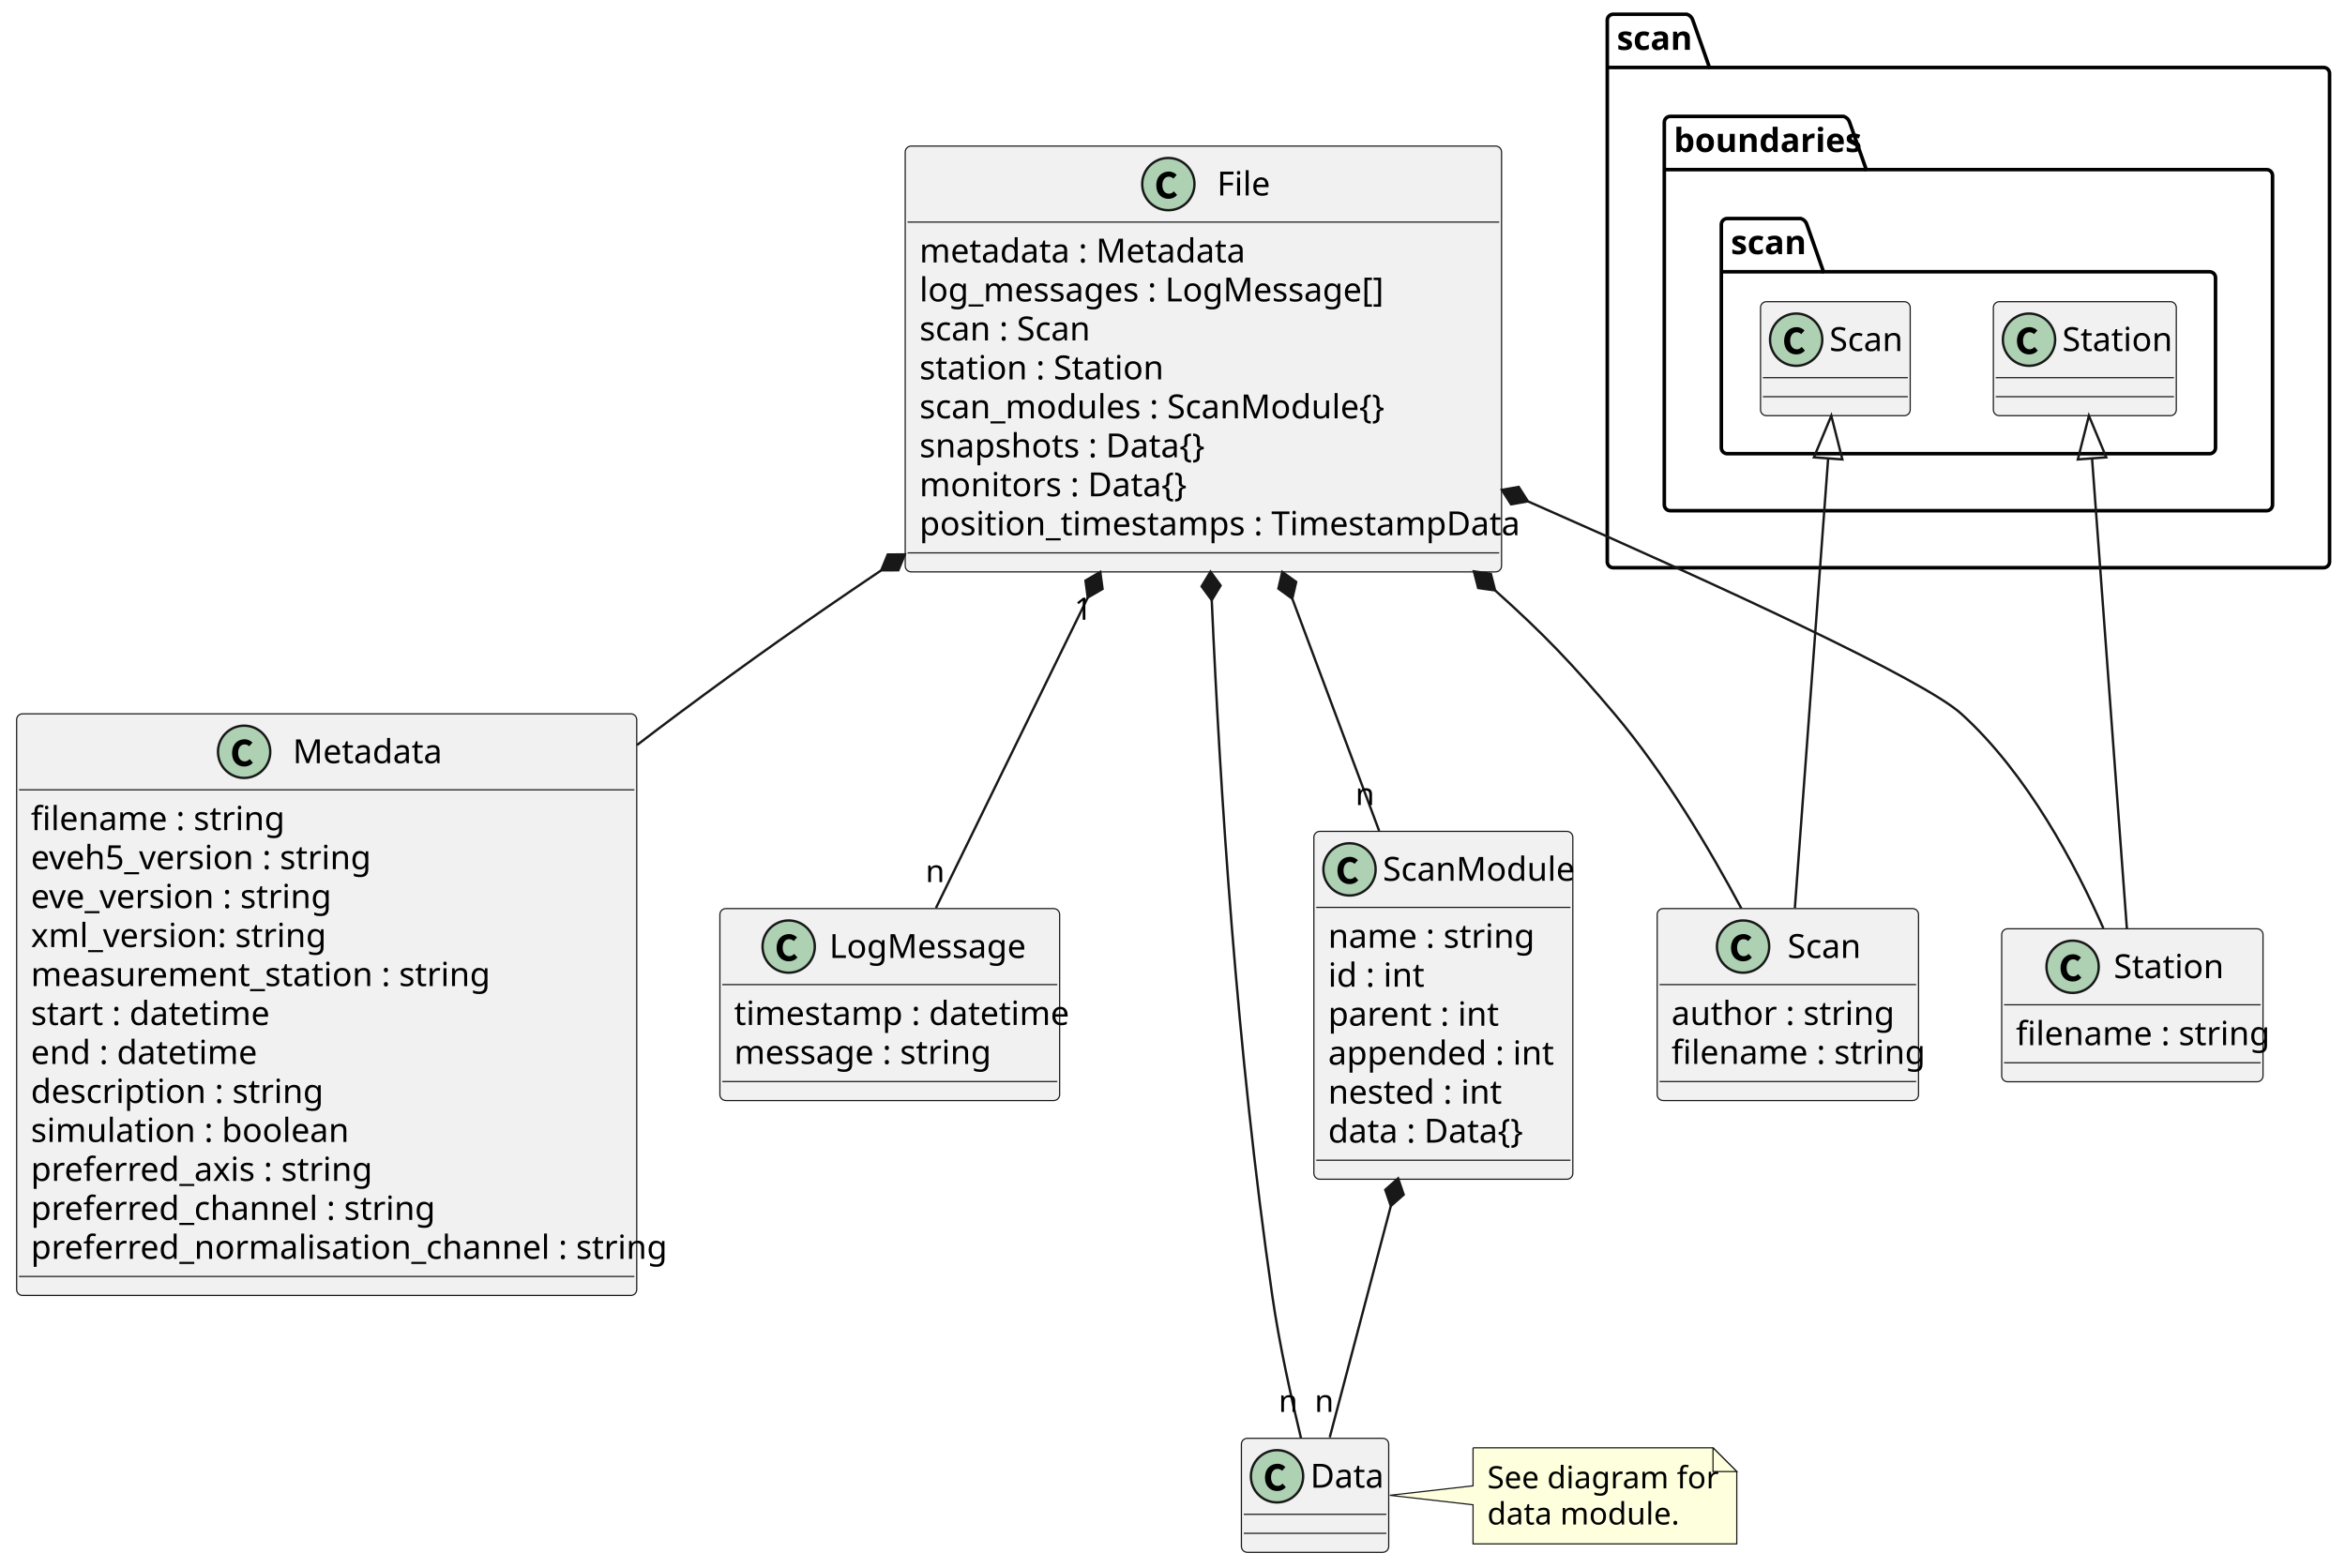
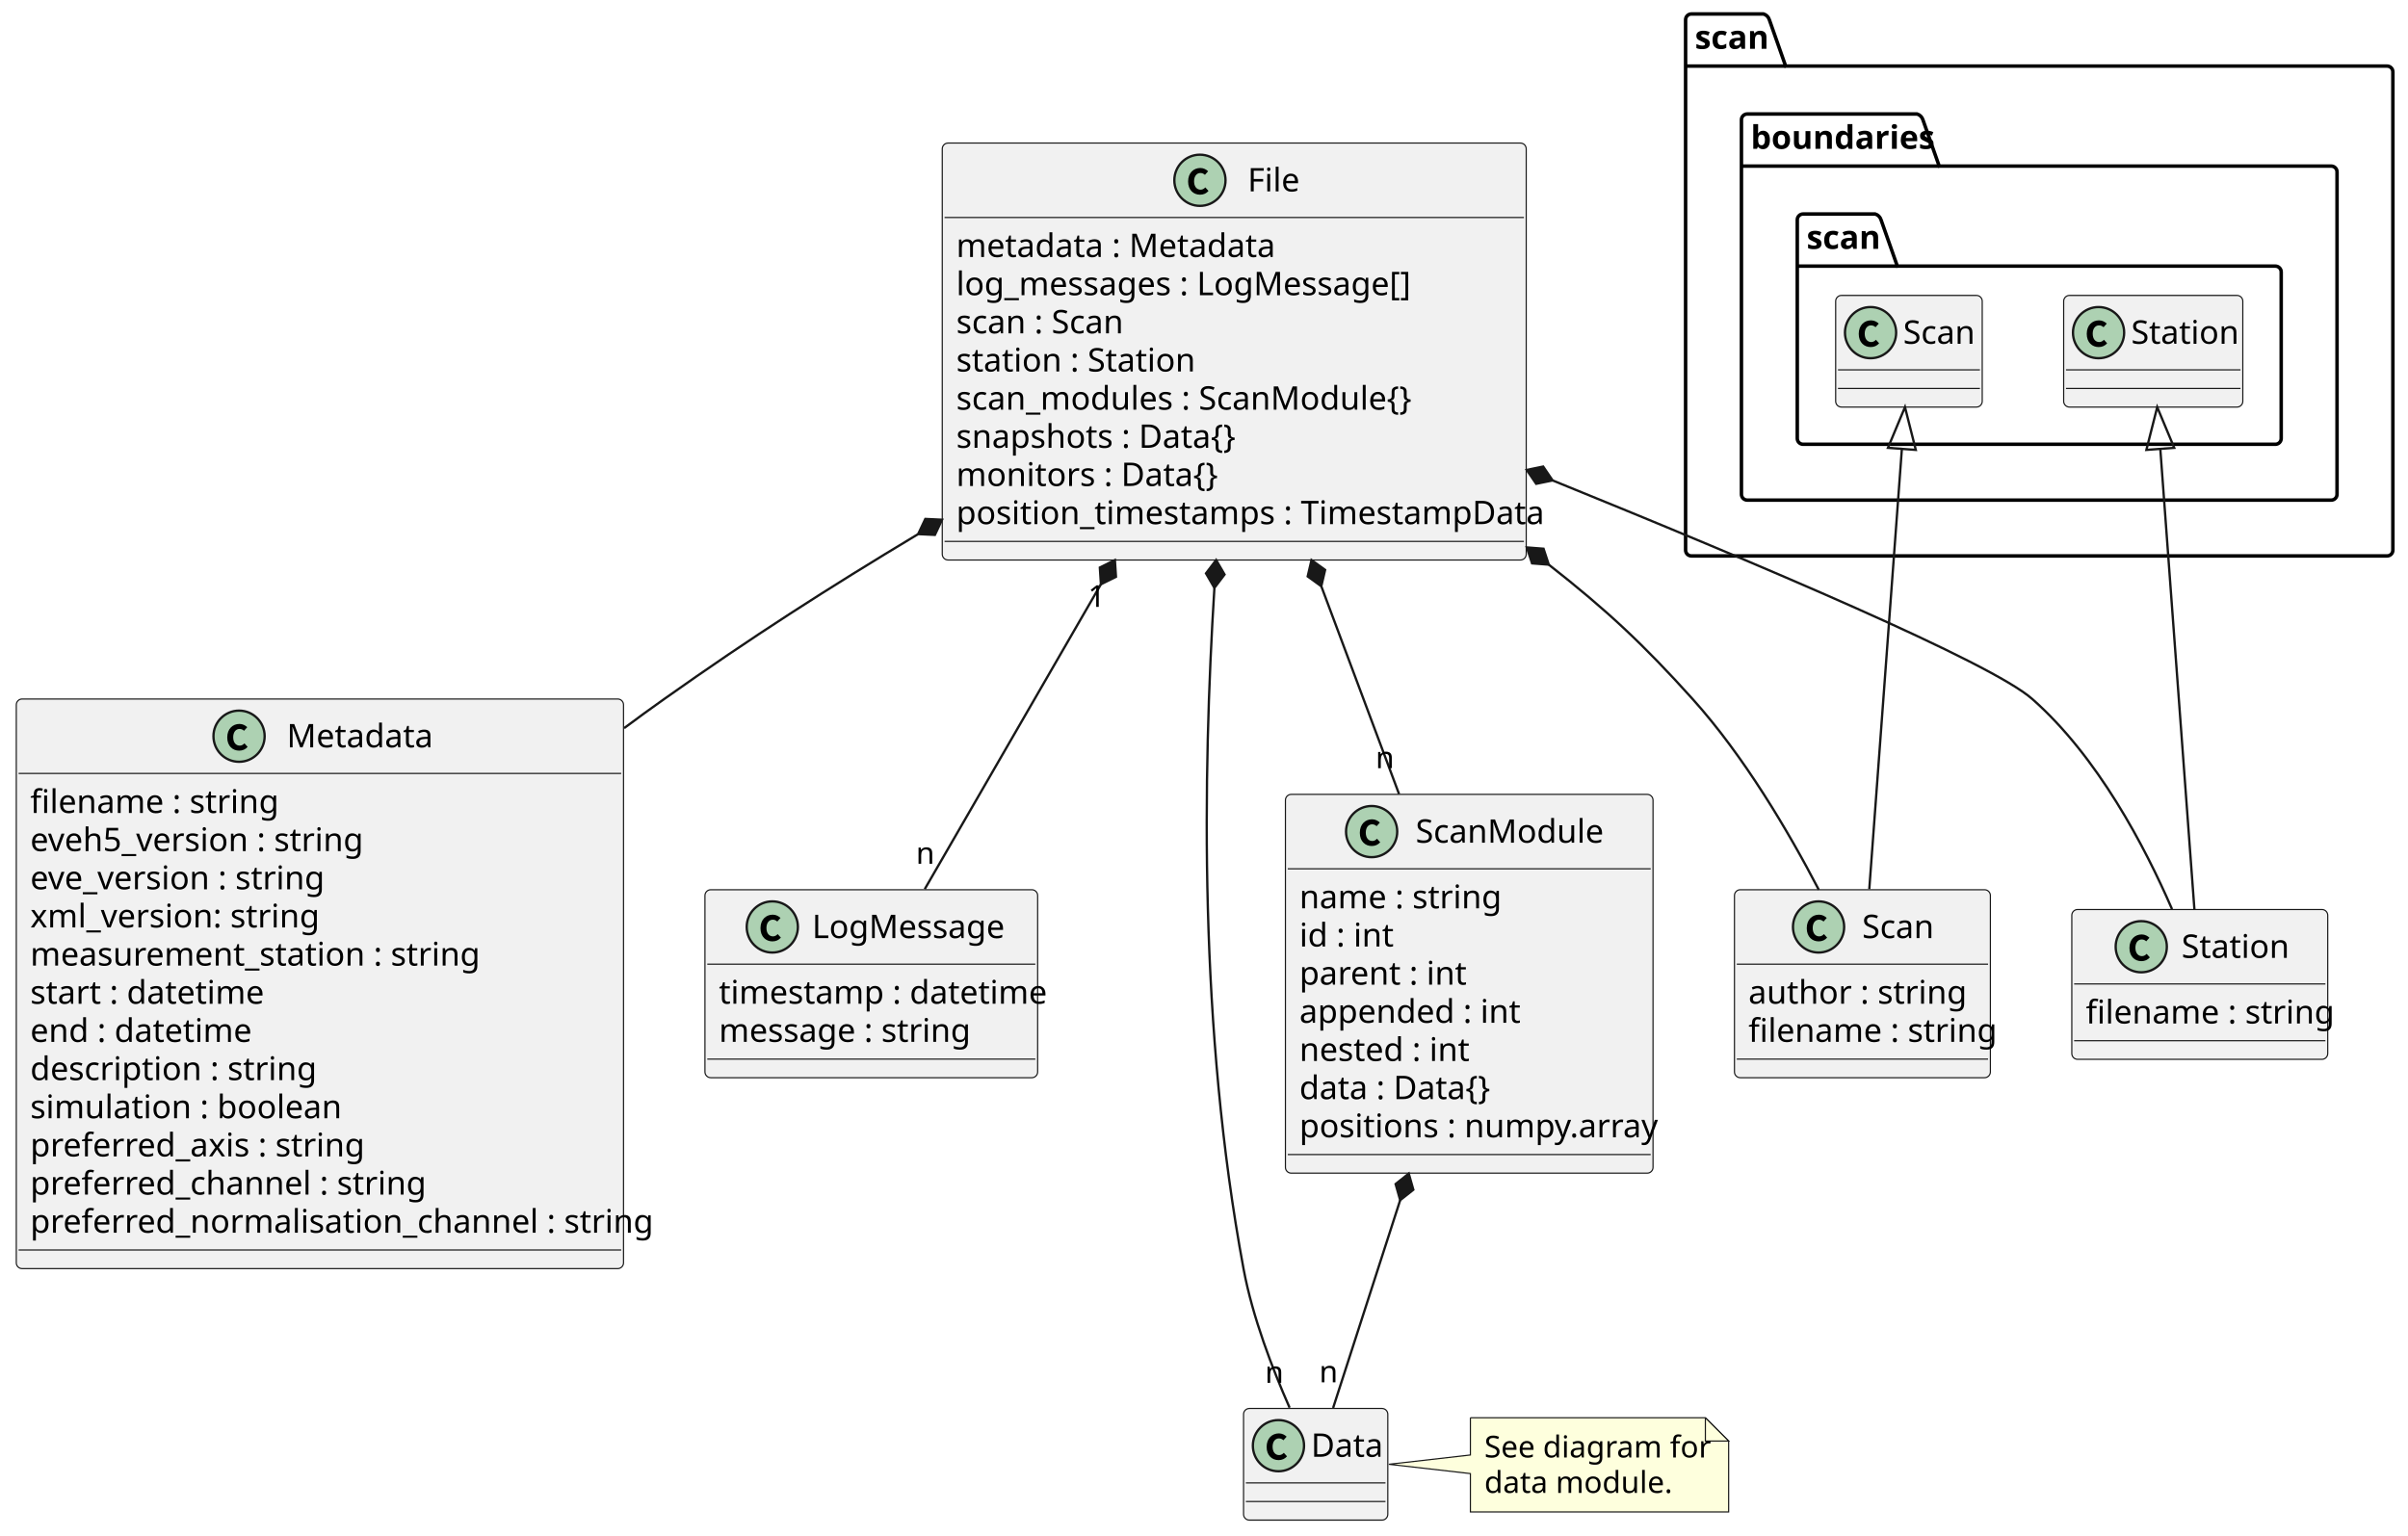
- <svg xmlns="http://www.w3.org/2000/svg" contentStyleType="text/css" height="660px" preserveAspectRatio="none" style="width:987px;height:660px;background:#FFFFFF;" version="1.1" viewBox="0 0 987 660" width="987px" zoomAndPan="magnify">
+ <svg xmlns="http://www.w3.org/2000/svg" contentStyleType="text/css" height="660px" preserveAspectRatio="none" style="width:1035px;height:660px;background:#FFFFFF;" version="1.1" viewBox="0 0 1035 660" width="1035px" zoomAndPan="magnify">
  <defs />
  <g>
    <g id="cluster_scan">
-       <path d="M679,6 L710,6 A3.75,3.75 0 0 1 712.5,8.5 L719.5,28.406 L978,28.406 A2.5,2.5 0 0 1 980.5,30.906 L980.5,236.5 A2.5,2.5 0 0 1 978,239 L679,239 A2.5,2.5 0 0 1 676.5,236.5 L676.5,8.5 A2.5,2.5 0 0 1 679,6 " fill="none" style="stroke:#000000;stroke-width:1.5;" />
-       <line style="stroke:#000000;stroke-width:1.5;" x1="676.5" x2="719.5" y1="28.406" y2="28.406" />
-       <text fill="#000000" font-family="sans-serif" font-size="14" font-weight="bold" lengthAdjust="spacing" textLength="30" x="680.5" y="20.988">scan</text>
+       <path d="M727,6 L758,6 A3.75,3.75 0 0 1 760.5,8.5 L767.5,28.406 L1026,28.406 A2.5,2.5 0 0 1 1028.5,30.906 L1028.5,236.5 A2.5,2.5 0 0 1 1026,239 L727,239 A2.5,2.5 0 0 1 724.5,236.5 L724.5,8.5 A2.5,2.5 0 0 1 727,6 " fill="none" style="stroke:#000000;stroke-width:1.5;" />
+       <line style="stroke:#000000;stroke-width:1.5;" x1="724.5" x2="767.5" y1="28.406" y2="28.406" />
+       <text fill="#000000" font-family="sans-serif" font-size="14" font-weight="bold" lengthAdjust="spacing" textLength="30" x="728.5" y="20.988">scan</text>
    </g>
    <g id="cluster_boundaries">
-       <path d="M703,49 L776,49 A3.75,3.75 0 0 1 778.5,51.5 L785.5,71.406 L954,71.406 A2.5,2.5 0 0 1 956.5,73.906 L956.5,212.5 A2.5,2.5 0 0 1 954,215 L703,215 A2.5,2.5 0 0 1 700.5,212.5 L700.5,51.5 A2.5,2.5 0 0 1 703,49 " fill="none" style="stroke:#000000;stroke-width:1.5;" />
-       <line style="stroke:#000000;stroke-width:1.5;" x1="700.5" x2="785.5" y1="71.406" y2="71.406" />
-       <text fill="#000000" font-family="sans-serif" font-size="14" font-weight="bold" lengthAdjust="spacing" textLength="72" x="704.5" y="63.988">boundaries</text>
+       <path d="M751,49 L824,49 A3.75,3.75 0 0 1 826.5,51.5 L833.5,71.406 L1002,71.406 A2.5,2.5 0 0 1 1004.5,73.906 L1004.5,212.5 A2.5,2.5 0 0 1 1002,215 L751,215 A2.5,2.5 0 0 1 748.5,212.5 L748.5,51.5 A2.5,2.5 0 0 1 751,49 " fill="none" style="stroke:#000000;stroke-width:1.5;" />
+       <line style="stroke:#000000;stroke-width:1.5;" x1="748.5" x2="833.5" y1="71.406" y2="71.406" />
+       <text fill="#000000" font-family="sans-serif" font-size="14" font-weight="bold" lengthAdjust="spacing" textLength="72" x="752.5" y="63.988">boundaries</text>
    </g>
    <g id="cluster_scan">
-       <path d="M727,92 L758,92 A3.75,3.75 0 0 1 760.5,94.5 L767.5,114.406 L930,114.406 A2.5,2.5 0 0 1 932.5,116.906 L932.5,188.5 A2.5,2.5 0 0 1 930,191 L727,191 A2.5,2.5 0 0 1 724.5,188.5 L724.5,94.5 A2.5,2.5 0 0 1 727,92 " fill="none" style="stroke:#000000;stroke-width:1.5;" />
-       <line style="stroke:#000000;stroke-width:1.5;" x1="724.5" x2="767.5" y1="114.406" y2="114.406" />
-       <text fill="#000000" font-family="sans-serif" font-size="14" font-weight="bold" lengthAdjust="spacing" textLength="30" x="728.5" y="106.988">scan</text>
+       <path d="M775,92 L806,92 A3.75,3.75 0 0 1 808.5,94.5 L815.5,114.406 L978,114.406 A2.5,2.5 0 0 1 980.5,116.906 L980.5,188.5 A2.5,2.5 0 0 1 978,191 L775,191 A2.5,2.5 0 0 1 772.5,188.5 L772.5,94.5 A2.5,2.5 0 0 1 775,92 " fill="none" style="stroke:#000000;stroke-width:1.5;" />
+       <line style="stroke:#000000;stroke-width:1.5;" x1="772.5" x2="815.5" y1="114.406" y2="114.406" />
+       <text fill="#000000" font-family="sans-serif" font-size="14" font-weight="bold" lengthAdjust="spacing" textLength="30" x="776.5" y="106.988">scan</text>
    </g>
    <g id="elem_Scan">
-       <rect fill="#F1F1F1" height="48" id="Scan" rx="2.5" ry="2.5" style="stroke:#181818;stroke-width:0.5;" width="63" x="741" y="127" />
-       <ellipse cx="756" cy="143" fill="#ADD1B2" rx="11" ry="11" style="stroke:#181818;stroke-width:1.0;" />
-       <path d="M756.047,149.203 C757.547,149.203 758.781,148.641 759.688,147.578 L758.312,146.062 C757.766,146.656 757.109,147.047 756.312,147.047 C754.641,147.047 753.484,145.719 753.484,143.438 C753.484,141.219 754.641,139.875 756.203,139.875 C757.016,139.875 757.609,140.188 758.141,140.672 L759.516,139.125 C758.766,138.391 757.609,137.719 756.203,137.719 C753.25,137.719 750.922,139.859 750.922,143.531 C750.922,147.25 753.297,149.203 756.047,149.203 Z " fill="#000000" />
-       <text fill="#000000" font-family="sans-serif" font-size="14" lengthAdjust="spacing" textLength="31" x="770" y="147.785">Scan</text>
-       <line style="stroke:#181818;stroke-width:0.5;" x1="742" x2="803" y1="159" y2="159" />
-       <line style="stroke:#181818;stroke-width:0.5;" x1="742" x2="803" y1="167" y2="167" />
+       <rect fill="#F1F1F1" height="48" id="Scan" rx="2.5" ry="2.5" style="stroke:#181818;stroke-width:0.5;" width="63" x="789" y="127" />
+       <ellipse cx="804" cy="143" fill="#ADD1B2" rx="11" ry="11" style="stroke:#181818;stroke-width:1.0;" />
+       <path d="M804.047,149.203 C805.547,149.203 806.781,148.641 807.688,147.578 L806.312,146.062 C805.766,146.656 805.109,147.047 804.312,147.047 C802.641,147.047 801.484,145.719 801.484,143.438 C801.484,141.219 802.641,139.875 804.203,139.875 C805.016,139.875 805.609,140.188 806.141,140.672 L807.516,139.125 C806.766,138.391 805.609,137.719 804.203,137.719 C801.25,137.719 798.922,139.859 798.922,143.531 C798.922,147.25 801.297,149.203 804.047,149.203 Z " fill="#000000" />
+       <text fill="#000000" font-family="sans-serif" font-size="14" lengthAdjust="spacing" textLength="31" x="818" y="147.785">Scan</text>
+       <line style="stroke:#181818;stroke-width:0.5;" x1="790" x2="851" y1="159" y2="159" />
+       <line style="stroke:#181818;stroke-width:0.5;" x1="790" x2="851" y1="167" y2="167" />
    </g>
    <g id="elem_Station">
-       <rect fill="#F1F1F1" height="48" id="Station" rx="2.5" ry="2.5" style="stroke:#181818;stroke-width:0.5;" width="77" x="839" y="127" />
-       <ellipse cx="854" cy="143" fill="#ADD1B2" rx="11" ry="11" style="stroke:#181818;stroke-width:1.0;" />
-       <path d="M854.047,149.203 C855.547,149.203 856.781,148.641 857.688,147.578 L856.312,146.062 C855.766,146.656 855.109,147.047 854.312,147.047 C852.641,147.047 851.484,145.719 851.484,143.438 C851.484,141.219 852.641,139.875 854.203,139.875 C855.016,139.875 855.609,140.188 856.141,140.672 L857.516,139.125 C856.766,138.391 855.609,137.719 854.203,137.719 C851.25,137.719 848.922,139.859 848.922,143.531 C848.922,147.25 851.297,149.203 854.047,149.203 Z " fill="#000000" />
-       <text fill="#000000" font-family="sans-serif" font-size="14" lengthAdjust="spacing" textLength="45" x="868" y="147.785">Station</text>
-       <line style="stroke:#181818;stroke-width:0.5;" x1="840" x2="915" y1="159" y2="159" />
-       <line style="stroke:#181818;stroke-width:0.5;" x1="840" x2="915" y1="167" y2="167" />
+       <rect fill="#F1F1F1" height="48" id="Station" rx="2.5" ry="2.5" style="stroke:#181818;stroke-width:0.5;" width="77" x="887" y="127" />
+       <ellipse cx="902" cy="143" fill="#ADD1B2" rx="11" ry="11" style="stroke:#181818;stroke-width:1.0;" />
+       <path d="M902.047,149.203 C903.547,149.203 904.781,148.641 905.688,147.578 L904.312,146.062 C903.766,146.656 903.109,147.047 902.312,147.047 C900.641,147.047 899.484,145.719 899.484,143.438 C899.484,141.219 900.641,139.875 902.203,139.875 C903.016,139.875 903.609,140.188 904.141,140.672 L905.516,139.125 C904.766,138.391 903.609,137.719 902.203,137.719 C899.25,137.719 896.922,139.859 896.922,143.531 C896.922,147.25 899.297,149.203 902.047,149.203 Z " fill="#000000" />
+       <text fill="#000000" font-family="sans-serif" font-size="14" lengthAdjust="spacing" textLength="45" x="916" y="147.785">Station</text>
+       <line style="stroke:#181818;stroke-width:0.5;" x1="888" x2="963" y1="159" y2="159" />
+       <line style="stroke:#181818;stroke-width:0.5;" x1="888" x2="963" y1="167" y2="167" />
    </g>
    <g id="elem_File">
-       <rect codeLine="2" fill="#F1F1F1" height="179.25" id="File" rx="2.5" ry="2.5" style="stroke:#181818;stroke-width:0.5;" width="251" x="381" y="61.5" />
-       <ellipse cx="491.75" cy="77.5" fill="#ADD1B2" rx="11" ry="11" style="stroke:#181818;stroke-width:1.0;" />
-       <path d="M491.797,83.703 C493.297,83.703 494.531,83.141 495.438,82.078 L494.062,80.562 C493.516,81.156 492.859,81.547 492.062,81.547 C490.391,81.547 489.234,80.219 489.234,77.938 C489.234,75.719 490.391,74.375 491.953,74.375 C492.766,74.375 493.359,74.688 493.891,75.172 L495.266,73.625 C494.516,72.891 493.359,72.219 491.953,72.219 C489,72.219 486.672,74.359 486.672,78.031 C486.672,81.75 489.047,83.703 491.797,83.703 Z " fill="#000000" />
-       <text fill="#000000" font-family="sans-serif" font-size="14" lengthAdjust="spacing" textLength="21" x="512.25" y="82.285">File</text>
-       <line style="stroke:#181818;stroke-width:0.5;" x1="382" x2="631" y1="93.5" y2="93.5" />
-       <text fill="#000000" font-family="sans-serif" font-size="14" lengthAdjust="spacing" textLength="131" x="387" y="110.488">metadata : Metadata</text>
-       <text fill="#000000" font-family="sans-serif" font-size="14" lengthAdjust="spacing" textLength="185" x="387" y="126.894">log_messages : LogMessage[]</text>
-       <text fill="#000000" font-family="sans-serif" font-size="14" lengthAdjust="spacing" textLength="70" x="387" y="143.301">scan : Scan</text>
-       <text fill="#000000" font-family="sans-serif" font-size="14" lengthAdjust="spacing" textLength="98" x="387" y="159.707">station : Station</text>
-       <text fill="#000000" font-family="sans-serif" font-size="14" lengthAdjust="spacing" textLength="185" x="387" y="176.113">scan_modules : ScanModule{}</text>
-       <text fill="#000000" font-family="sans-serif" font-size="14" lengthAdjust="spacing" textLength="115" x="387" y="192.519">snapshots : Data{}</text>
-       <text fill="#000000" font-family="sans-serif" font-size="14" lengthAdjust="spacing" textLength="105" x="387" y="208.926">monitors : Data{}</text>
-       <text fill="#000000" font-family="sans-serif" font-size="14" lengthAdjust="spacing" textLength="239" x="387" y="225.332">position_timestamps : TimestampData</text>
-       <line style="stroke:#181818;stroke-width:0.5;" x1="382" x2="631" y1="232.75" y2="232.75" />
+       <rect codeLine="2" fill="#F1F1F1" height="179.25" id="File" rx="2.5" ry="2.5" style="stroke:#181818;stroke-width:0.5;" width="251" x="405" y="61.5" />
+       <ellipse cx="515.75" cy="77.5" fill="#ADD1B2" rx="11" ry="11" style="stroke:#181818;stroke-width:1.0;" />
+       <path d="M515.797,83.703 C517.297,83.703 518.531,83.141 519.438,82.078 L518.062,80.562 C517.516,81.156 516.859,81.547 516.062,81.547 C514.391,81.547 513.234,80.219 513.234,77.938 C513.234,75.719 514.391,74.375 515.953,74.375 C516.766,74.375 517.359,74.688 517.891,75.172 L519.266,73.625 C518.516,72.891 517.359,72.219 515.953,72.219 C513,72.219 510.672,74.359 510.672,78.031 C510.672,81.75 513.047,83.703 515.797,83.703 Z " fill="#000000" />
+       <text fill="#000000" font-family="sans-serif" font-size="14" lengthAdjust="spacing" textLength="21" x="536.25" y="82.285">File</text>
+       <line style="stroke:#181818;stroke-width:0.5;" x1="406" x2="655" y1="93.5" y2="93.5" />
+       <text fill="#000000" font-family="sans-serif" font-size="14" lengthAdjust="spacing" textLength="131" x="411" y="110.488">metadata : Metadata</text>
+       <text fill="#000000" font-family="sans-serif" font-size="14" lengthAdjust="spacing" textLength="185" x="411" y="126.894">log_messages : LogMessage[]</text>
+       <text fill="#000000" font-family="sans-serif" font-size="14" lengthAdjust="spacing" textLength="70" x="411" y="143.301">scan : Scan</text>
+       <text fill="#000000" font-family="sans-serif" font-size="14" lengthAdjust="spacing" textLength="98" x="411" y="159.707">station : Station</text>
+       <text fill="#000000" font-family="sans-serif" font-size="14" lengthAdjust="spacing" textLength="185" x="411" y="176.113">scan_modules : ScanModule{}</text>
+       <text fill="#000000" font-family="sans-serif" font-size="14" lengthAdjust="spacing" textLength="115" x="411" y="192.519">snapshots : Data{}</text>
+       <text fill="#000000" font-family="sans-serif" font-size="14" lengthAdjust="spacing" textLength="105" x="411" y="208.926">monitors : Data{}</text>
+       <text fill="#000000" font-family="sans-serif" font-size="14" lengthAdjust="spacing" textLength="239" x="411" y="225.332">position_timestamps : TimestampData</text>
+       <line style="stroke:#181818;stroke-width:0.5;" x1="406" x2="655" y1="232.75" y2="232.75" />
    </g>
    <g id="elem_ScanModule">
-       <rect codeLine="37" fill="#F1F1F1" height="146.438" id="ScanModule" rx="2.5" ry="2.5" style="stroke:#181818;stroke-width:0.5;" width="109" x="553" y="350" />
-       <ellipse cx="568" cy="366" fill="#ADD1B2" rx="11" ry="11" style="stroke:#181818;stroke-width:1.0;" />
-       <path d="M568.047,372.203 C569.547,372.203 570.781,371.641 571.688,370.578 L570.312,369.062 C569.766,369.656 569.109,370.047 568.312,370.047 C566.641,370.047 565.484,368.719 565.484,366.438 C565.484,364.219 566.641,362.875 568.203,362.875 C569.016,362.875 569.609,363.188 570.141,363.672 L571.516,362.125 C570.766,361.391 569.609,360.719 568.203,360.719 C565.25,360.719 562.922,362.859 562.922,366.531 C562.922,370.25 565.297,372.203 568.047,372.203 Z " fill="#000000" />
-       <text fill="#000000" font-family="sans-serif" font-size="14" lengthAdjust="spacing" textLength="77" x="582" y="370.785">ScanModule</text>
-       <line style="stroke:#181818;stroke-width:0.5;" x1="554" x2="661" y1="382" y2="382" />
-       <text fill="#000000" font-family="sans-serif" font-size="14" lengthAdjust="spacing" textLength="80" x="559" y="398.988">name : string</text>
-       <text fill="#000000" font-family="sans-serif" font-size="14" lengthAdjust="spacing" textLength="36" x="559" y="415.394">id : int</text>
-       <text fill="#000000" font-family="sans-serif" font-size="14" lengthAdjust="spacing" textLength="66" x="559" y="431.801">parent : int</text>
-       <text fill="#000000" font-family="sans-serif" font-size="14" lengthAdjust="spacing" textLength="87" x="559" y="448.207">appended : int</text>
-       <text fill="#000000" font-family="sans-serif" font-size="14" lengthAdjust="spacing" textLength="67" x="559" y="464.613">nested : int</text>
-       <text fill="#000000" font-family="sans-serif" font-size="14" lengthAdjust="spacing" textLength="78" x="559" y="481.019">data : Data{}</text>
-       <line style="stroke:#181818;stroke-width:0.5;" x1="554" x2="661" y1="488.438" y2="488.438" />
+       <rect codeLine="37" fill="#F1F1F1" height="162.844" id="ScanModule" rx="2.5" ry="2.5" style="stroke:#181818;stroke-width:0.5;" width="158" x="552.5" y="341.5" />
+       <ellipse cx="589.55" cy="357.5" fill="#ADD1B2" rx="11" ry="11" style="stroke:#181818;stroke-width:1.0;" />
+       <path d="M589.597,363.703 C591.097,363.703 592.331,363.141 593.237,362.078 L591.862,360.562 C591.316,361.156 590.659,361.547 589.862,361.547 C588.191,361.547 587.034,360.219 587.034,357.938 C587.034,355.719 588.191,354.375 589.753,354.375 C590.566,354.375 591.159,354.688 591.691,355.172 L593.066,353.625 C592.316,352.891 591.159,352.219 589.753,352.219 C586.8,352.219 584.472,354.359 584.472,358.031 C584.472,361.75 586.847,363.703 589.597,363.703 Z " fill="#000000" />
+       <text fill="#000000" font-family="sans-serif" font-size="14" lengthAdjust="spacing" textLength="77" x="608.45" y="362.285">ScanModule</text>
+       <line style="stroke:#181818;stroke-width:0.5;" x1="553.5" x2="709.5" y1="373.5" y2="373.5" />
+       <text fill="#000000" font-family="sans-serif" font-size="14" lengthAdjust="spacing" textLength="80" x="558.5" y="390.488">name : string</text>
+       <text fill="#000000" font-family="sans-serif" font-size="14" lengthAdjust="spacing" textLength="36" x="558.5" y="406.894">id : int</text>
+       <text fill="#000000" font-family="sans-serif" font-size="14" lengthAdjust="spacing" textLength="66" x="558.5" y="423.301">parent : int</text>
+       <text fill="#000000" font-family="sans-serif" font-size="14" lengthAdjust="spacing" textLength="87" x="558.5" y="439.707">appended : int</text>
+       <text fill="#000000" font-family="sans-serif" font-size="14" lengthAdjust="spacing" textLength="67" x="558.5" y="456.113">nested : int</text>
+       <text fill="#000000" font-family="sans-serif" font-size="14" lengthAdjust="spacing" textLength="78" x="558.5" y="472.519">data : Data{}</text>
+       <text fill="#000000" font-family="sans-serif" font-size="14" lengthAdjust="spacing" textLength="146" x="558.5" y="488.926">positions : numpy.array</text>
+       <line style="stroke:#181818;stroke-width:0.5;" x1="553.5" x2="709.5" y1="496.344" y2="496.344" />
    </g>
    <g id="elem_Data">
-       <rect fill="#F1F1F1" height="48" id="Data" rx="2.5" ry="2.5" style="stroke:#181818;stroke-width:0.5;" width="62" x="522.5" y="605.5" />
-       <ellipse cx="537.5" cy="621.5" fill="#ADD1B2" rx="11" ry="11" style="stroke:#181818;stroke-width:1.0;" />
-       <path d="M537.547,627.703 C539.047,627.703 540.281,627.141 541.188,626.078 L539.812,624.562 C539.266,625.156 538.609,625.547 537.812,625.547 C536.141,625.547 534.984,624.219 534.984,621.938 C534.984,619.719 536.141,618.375 537.703,618.375 C538.516,618.375 539.109,618.688 539.641,619.172 L541.016,617.625 C540.266,616.891 539.109,616.219 537.703,616.219 C534.75,616.219 532.422,618.359 532.422,622.031 C532.422,625.75 534.797,627.703 537.547,627.703 Z " fill="#000000" />
-       <text fill="#000000" font-family="sans-serif" font-size="14" lengthAdjust="spacing" textLength="30" x="551.5" y="626.285">Data</text>
-       <line style="stroke:#181818;stroke-width:0.5;" x1="523.5" x2="583.5" y1="637.5" y2="637.5" />
-       <line style="stroke:#181818;stroke-width:0.5;" x1="523.5" x2="583.5" y1="645.5" y2="645.5" />
+       <rect fill="#F1F1F1" height="48" id="Data" rx="2.5" ry="2.5" style="stroke:#181818;stroke-width:0.5;" width="62" x="534.5" y="605.5" />
+       <ellipse cx="549.5" cy="621.5" fill="#ADD1B2" rx="11" ry="11" style="stroke:#181818;stroke-width:1.0;" />
+       <path d="M549.547,627.703 C551.047,627.703 552.281,627.141 553.188,626.078 L551.812,624.562 C551.266,625.156 550.609,625.547 549.812,625.547 C548.141,625.547 546.984,624.219 546.984,621.938 C546.984,619.719 548.141,618.375 549.703,618.375 C550.516,618.375 551.109,618.688 551.641,619.172 L553.016,617.625 C552.266,616.891 551.109,616.219 549.703,616.219 C546.75,616.219 544.422,618.359 544.422,622.031 C544.422,625.75 546.797,627.703 549.547,627.703 Z " fill="#000000" />
+       <text fill="#000000" font-family="sans-serif" font-size="14" lengthAdjust="spacing" textLength="30" x="563.5" y="626.285">Data</text>
+       <line style="stroke:#181818;stroke-width:0.5;" x1="535.5" x2="595.5" y1="637.5" y2="637.5" />
+       <line style="stroke:#181818;stroke-width:0.5;" x1="535.5" x2="595.5" y1="645.5" y2="645.5" />
    </g>
    <g id="elem_Metadata">
      <rect codeLine="16" fill="#F1F1F1" height="244.875" id="Metadata" rx="2.5" ry="2.5" style="stroke:#181818;stroke-width:0.5;" width="261" x="7" y="300.5" />
      <ellipse cx="102.75" cy="316.5" fill="#ADD1B2" rx="11" ry="11" style="stroke:#181818;stroke-width:1.0;" />
      <path d="M102.797,322.703 C104.297,322.703 105.531,322.141 106.438,321.078 L105.062,319.562 C104.516,320.156 103.859,320.547 103.062,320.547 C101.391,320.547 100.234,319.219 100.234,316.938 C100.234,314.719 101.391,313.375 102.953,313.375 C103.766,313.375 104.359,313.688 104.891,314.172 L106.266,312.625 C105.516,311.891 104.359,311.219 102.953,311.219 C100,311.219 97.672,313.359 97.672,317.031 C97.672,320.75 100.047,322.703 102.797,322.703 Z " fill="#000000" />
      <text fill="#000000" font-family="sans-serif" font-size="14" lengthAdjust="spacing" textLength="61" x="123.25" y="321.285">Metadata</text>
      <line style="stroke:#181818;stroke-width:0.5;" x1="8" x2="267" y1="332.5" y2="332.5" />
      <text fill="#000000" font-family="sans-serif" font-size="14" lengthAdjust="spacing" textLength="98" x="13" y="349.488">filename : string</text>
      <text fill="#000000" font-family="sans-serif" font-size="14" lengthAdjust="spacing" textLength="133" x="13" y="365.894">eveh5_version : string</text>
      <text fill="#000000" font-family="sans-serif" font-size="14" lengthAdjust="spacing" textLength="117" x="13" y="382.301">eve_version : string</text>
      <text fill="#000000" font-family="sans-serif" font-size="14" lengthAdjust="spacing" textLength="115" x="13" y="398.707">xml_version: string</text>
      <text fill="#000000" font-family="sans-serif" font-size="14" lengthAdjust="spacing" textLength="181" x="13" y="415.113">measurement_station : string</text>
      <text fill="#000000" font-family="sans-serif" font-size="14" lengthAdjust="spacing" textLength="94" x="13" y="431.519">start : datetime</text>
      <text fill="#000000" font-family="sans-serif" font-size="14" lengthAdjust="spacing" textLength="87" x="13" y="447.926">end : datetime</text>
      <text fill="#000000" font-family="sans-serif" font-size="14" lengthAdjust="spacing" textLength="114" x="13" y="464.332">description : string</text>
      <text fill="#000000" font-family="sans-serif" font-size="14" lengthAdjust="spacing" textLength="124" x="13" y="480.738">simulation : boolean</text>
      <text fill="#000000" font-family="sans-serif" font-size="14" lengthAdjust="spacing" textLength="133" x="13" y="497.144">preferred_axis : string</text>
      <text fill="#000000" font-family="sans-serif" font-size="14" lengthAdjust="spacing" textLength="157" x="13" y="513.551">preferred_channel : string</text>
      <text fill="#000000" font-family="sans-serif" font-size="14" lengthAdjust="spacing" textLength="249" x="13" y="529.957">preferred_normalisation_channel : string</text>
      <line style="stroke:#181818;stroke-width:0.5;" x1="8" x2="267" y1="537.375" y2="537.375" />
    </g>
    <g id="elem_LogMessage">
      <rect codeLine="31" fill="#F1F1F1" height="80.812" id="LogMessage" rx="2.5" ry="2.5" style="stroke:#181818;stroke-width:0.5;" width="143" x="303" y="382.5" />
      <ellipse cx="331.95" cy="398.5" fill="#ADD1B2" rx="11" ry="11" style="stroke:#181818;stroke-width:1.0;" />
      <path d="M331.997,404.703 C333.497,404.703 334.731,404.141 335.637,403.078 L334.262,401.562 C333.716,402.156 333.059,402.547 332.262,402.547 C330.591,402.547 329.434,401.219 329.434,398.938 C329.434,396.719 330.591,395.375 332.153,395.375 C332.966,395.375 333.559,395.688 334.091,396.172 L335.466,394.625 C334.716,393.891 333.559,393.219 332.153,393.219 C329.2,393.219 326.872,395.359 326.872,399.031 C326.872,402.75 329.247,404.703 331.997,404.703 Z " fill="#000000" />
      <text fill="#000000" font-family="sans-serif" font-size="14" lengthAdjust="spacing" textLength="80" x="349.05" y="403.285">LogMessage</text>
      <line style="stroke:#181818;stroke-width:0.5;" x1="304" x2="445" y1="414.5" y2="414.5" />
      <text fill="#000000" font-family="sans-serif" font-size="14" lengthAdjust="spacing" textLength="131" x="309" y="431.488">timestamp : datetime</text>
      <text fill="#000000" font-family="sans-serif" font-size="14" lengthAdjust="spacing" textLength="101" x="309" y="447.894">message : string</text>
      <line style="stroke:#181818;stroke-width:0.5;" x1="304" x2="445" y1="455.312" y2="455.312" />
    </g>
    <g id="elem_GMN10">
-       <path d="M620,609.5 L620,625.5 L584.95,629.5 L620,633.5 L620,649.969 A0,0 0 0 0 620,649.969 L731,649.969 A0,0 0 0 0 731,649.969 L731,619.5 L721,609.5 L620,609.5 A0,0 0 0 0 620,609.5 " fill="#FEFFDD" style="stroke:#181818;stroke-width:0.5;" />
-       <path d="M721,609.5 L721,619.5 L731,619.5 L721,609.5 " fill="#FEFFDD" style="stroke:#181818;stroke-width:0.5;" />
-       <text fill="#000000" font-family="sans-serif" font-size="13" lengthAdjust="spacing" textLength="90" x="626" y="626.561">See diagram for</text>
-       <text fill="#000000" font-family="sans-serif" font-size="13" lengthAdjust="spacing" textLength="73" x="626" y="641.795">data module.</text>
+       <path d="M632,609.5 L632,625.5 L596.95,629.5 L632,633.5 L632,649.969 A0,0 0 0 0 632,649.969 L743,649.969 A0,0 0 0 0 743,649.969 L743,619.5 L733,609.5 L632,609.5 A0,0 0 0 0 632,609.5 " fill="#FEFFDD" style="stroke:#181818;stroke-width:0.5;" />
+       <path d="M733,609.5 L733,619.5 L743,619.5 L733,609.5 " fill="#FEFFDD" style="stroke:#181818;stroke-width:0.5;" />
+       <text fill="#000000" font-family="sans-serif" font-size="13" lengthAdjust="spacing" textLength="90" x="638" y="626.561">See diagram for</text>
+       <text fill="#000000" font-family="sans-serif" font-size="13" lengthAdjust="spacing" textLength="73" x="638" y="641.795">data module.</text>
    </g>
    <g id="elem_Scan">
-       <rect codeLine="49" fill="#F1F1F1" height="80.812" id="Scan" rx="2.5" ry="2.5" style="stroke:#181818;stroke-width:0.5;" width="110" x="697.5" y="382.5" />
-       <ellipse cx="733.65" cy="398.5" fill="#ADD1B2" rx="11" ry="11" style="stroke:#181818;stroke-width:1.0;" />
-       <path d="M733.697,404.703 C735.197,404.703 736.431,404.141 737.337,403.078 L735.962,401.562 C735.416,402.156 734.759,402.547 733.962,402.547 C732.291,402.547 731.134,401.219 731.134,398.938 C731.134,396.719 732.291,395.375 733.853,395.375 C734.666,395.375 735.259,395.688 735.791,396.172 L737.166,394.625 C736.416,393.891 735.259,393.219 733.853,393.219 C730.9,393.219 728.572,395.359 728.572,399.031 C728.572,402.75 730.947,404.703 733.697,404.703 Z " fill="#000000" />
-       <text fill="#000000" font-family="sans-serif" font-size="14" lengthAdjust="spacing" textLength="31" x="752.35" y="403.285">Scan</text>
-       <line style="stroke:#181818;stroke-width:0.5;" x1="698.5" x2="806.5" y1="414.5" y2="414.5" />
-       <text fill="#000000" font-family="sans-serif" font-size="14" lengthAdjust="spacing" textLength="87" x="703.5" y="431.488">author : string</text>
-       <text fill="#000000" font-family="sans-serif" font-size="14" lengthAdjust="spacing" textLength="98" x="703.5" y="447.894">filename : string</text>
-       <line style="stroke:#181818;stroke-width:0.5;" x1="698.5" x2="806.5" y1="455.312" y2="455.312" />
+       <rect codeLine="50" fill="#F1F1F1" height="80.812" id="Scan" rx="2.5" ry="2.5" style="stroke:#181818;stroke-width:0.5;" width="110" x="745.5" y="382.5" />
+       <ellipse cx="781.65" cy="398.5" fill="#ADD1B2" rx="11" ry="11" style="stroke:#181818;stroke-width:1.0;" />
+       <path d="M781.697,404.703 C783.197,404.703 784.431,404.141 785.337,403.078 L783.962,401.562 C783.416,402.156 782.759,402.547 781.962,402.547 C780.291,402.547 779.134,401.219 779.134,398.938 C779.134,396.719 780.291,395.375 781.853,395.375 C782.666,395.375 783.259,395.688 783.791,396.172 L785.166,394.625 C784.416,393.891 783.259,393.219 781.853,393.219 C778.9,393.219 776.572,395.359 776.572,399.031 C776.572,402.75 778.947,404.703 781.697,404.703 Z " fill="#000000" />
+       <text fill="#000000" font-family="sans-serif" font-size="14" lengthAdjust="spacing" textLength="31" x="800.35" y="403.285">Scan</text>
+       <line style="stroke:#181818;stroke-width:0.5;" x1="746.5" x2="854.5" y1="414.5" y2="414.5" />
+       <text fill="#000000" font-family="sans-serif" font-size="14" lengthAdjust="spacing" textLength="87" x="751.5" y="431.488">author : string</text>
+       <text fill="#000000" font-family="sans-serif" font-size="14" lengthAdjust="spacing" textLength="98" x="751.5" y="447.894">filename : string</text>
+       <line style="stroke:#181818;stroke-width:0.5;" x1="746.5" x2="854.5" y1="455.312" y2="455.312" />
    </g>
    <g id="elem_Station">
-       <rect codeLine="55" fill="#F1F1F1" height="64.406" id="Station" rx="2.5" ry="2.5" style="stroke:#181818;stroke-width:0.5;" width="110" x="842.5" y="391" />
-       <ellipse cx="872.35" cy="407" fill="#ADD1B2" rx="11" ry="11" style="stroke:#181818;stroke-width:1.0;" />
-       <path d="M872.397,413.203 C873.897,413.203 875.131,412.641 876.038,411.578 L874.663,410.062 C874.116,410.656 873.459,411.047 872.663,411.047 C870.991,411.047 869.834,409.719 869.834,407.438 C869.834,405.219 870.991,403.875 872.553,403.875 C873.366,403.875 873.959,404.188 874.491,404.672 L875.866,403.125 C875.116,402.391 873.959,401.719 872.553,401.719 C869.6,401.719 867.272,403.859 867.272,407.531 C867.272,411.25 869.647,413.203 872.397,413.203 Z " fill="#000000" />
-       <text fill="#000000" font-family="sans-serif" font-size="14" lengthAdjust="spacing" textLength="45" x="889.65" y="411.785">Station</text>
-       <line style="stroke:#181818;stroke-width:0.5;" x1="843.5" x2="951.5" y1="423" y2="423" />
-       <text fill="#000000" font-family="sans-serif" font-size="14" lengthAdjust="spacing" textLength="98" x="848.5" y="439.988">filename : string</text>
-       <line style="stroke:#181818;stroke-width:0.5;" x1="843.5" x2="951.5" y1="447.406" y2="447.406" />
+       <rect codeLine="56" fill="#F1F1F1" height="64.406" id="Station" rx="2.5" ry="2.5" style="stroke:#181818;stroke-width:0.5;" width="110" x="890.5" y="391" />
+       <ellipse cx="920.35" cy="407" fill="#ADD1B2" rx="11" ry="11" style="stroke:#181818;stroke-width:1.0;" />
+       <path d="M920.397,413.203 C921.897,413.203 923.131,412.641 924.038,411.578 L922.663,410.062 C922.116,410.656 921.459,411.047 920.663,411.047 C918.991,411.047 917.834,409.719 917.834,407.438 C917.834,405.219 918.991,403.875 920.553,403.875 C921.366,403.875 921.959,404.188 922.491,404.672 L923.866,403.125 C923.116,402.391 921.959,401.719 920.553,401.719 C917.6,401.719 915.272,403.859 915.272,407.531 C915.272,411.25 917.647,413.203 920.397,413.203 Z " fill="#000000" />
+       <text fill="#000000" font-family="sans-serif" font-size="14" lengthAdjust="spacing" textLength="45" x="937.65" y="411.785">Station</text>
+       <line style="stroke:#181818;stroke-width:0.5;" x1="891.5" x2="999.5" y1="423" y2="423" />
+       <text fill="#000000" font-family="sans-serif" font-size="14" lengthAdjust="spacing" textLength="98" x="896.5" y="439.988">filename : string</text>
+       <line style="stroke:#181818;stroke-width:0.5;" x1="891.5" x2="999.5" y1="447.406" y2="447.406" />
    </g>
    <g id="link_File_ScanModule">
-       <path codeLine="13" d="M543.916,252.019 C557.146,287.369 567.96,316.29 580.49,349.81 " fill="none" id="File-backto-ScanModule" style="stroke:#181818;stroke-width:1.0;" />
-       <polygon fill="#181818" points="539.71,240.78,538.067,247.801,543.916,252.019,545.559,244.997,539.71,240.78" style="stroke:#181818;stroke-width:1.0;" />
-       <text fill="#000000" font-family="sans-serif" font-size="13" lengthAdjust="spacing" textLength="7" x="570.487" y="338.918">n</text>
+       <path codeLine="13" d="M567.914,252.019 C580.044,284.45 589.49,309.69 601.34,341.37 " fill="none" id="File-backto-ScanModule" style="stroke:#181818;stroke-width:1.0;" />
+       <polygon fill="#181818" points="563.71,240.78,562.066,247.801,567.914,252.019,569.558,244.998,563.71,240.78" style="stroke:#181818;stroke-width:1.0;" />
+       <text fill="#000000" font-family="sans-serif" font-size="13" lengthAdjust="spacing" textLength="7" x="591.237" y="330.232">n</text>
    </g>
    <g id="link_File_Data">
-       <path codeLine="14" d="M510.02,252.668 C513.56,332.678 520.46,441.43 535.5,545.5 C538.45,565.93 543.56,588.84 547.58,605.4 " fill="none" id="File-backto-Data" style="stroke:#181818;stroke-width:1.0;" />
-       <polygon fill="#181818" points="509.49,240.68,505.759,246.851,510.02,252.668,513.751,246.497,509.49,240.68" style="stroke:#181818;stroke-width:1.0;" />
-       <text fill="#000000" font-family="sans-serif" font-size="13" lengthAdjust="spacing" textLength="7" x="538.166" y="594.393">n</text>
+       <path codeLine="14" d="M521.974,252.727 C516.974,333.047 515.3,442.23 534.5,545.5 C538.38,566.37 547.08,588.86 554.29,605.16 " fill="none" id="File-backto-Data" style="stroke:#181818;stroke-width:1.0;" />
+       <polygon fill="#181818" points="522.72,240.75,518.355,246.49,521.974,252.727,526.34,246.987,522.72,240.75" style="stroke:#181818;stroke-width:1.0;" />
+       <text fill="#000000" font-family="sans-serif" font-size="13" lengthAdjust="spacing" textLength="7" x="543.704" y="594.488">n</text>
    </g>
    <g id="link_ScanModule_Data">
-       <path codeLine="46" d="M585.397,507.702 C575.317,545.883 566.67,578.61 559.69,605.07 " fill="none" id="ScanModule-backto-Data" style="stroke:#181818;stroke-width:1.0;" />
-       <polygon fill="#181818" points="588.46,496.1,583.061,500.88,585.397,507.702,590.796,502.922,588.46,496.1" style="stroke:#181818;stroke-width:1.0;" />
-       <text fill="#000000" font-family="sans-serif" font-size="13" lengthAdjust="spacing" textLength="7" x="553.346" y="594.376">n</text>
+       <path codeLine="47" d="M601.823,515.95 C590.133,552.16 580.9,580.77 572.99,605.28 " fill="none" id="ScanModule-backto-Data" style="stroke:#181818;stroke-width:1.0;" />
+       <polygon fill="#181818" points="605.51,504.53,599.86,509.011,601.823,515.95,607.473,511.469,605.51,504.53" style="stroke:#181818;stroke-width:1.0;" />
+       <text fill="#000000" font-family="sans-serif" font-size="13" lengthAdjust="spacing" textLength="7" x="567.012" y="594.242">n</text>
    </g>
    <g id="link_Scan_Scan">
-       <path d="M769.461,192.971 C766.051,239.011 759.69,324.96 755.45,382.24 " fill="none" id="Scan-backto-Scan" style="stroke:#181818;stroke-width:1.0;" />
-       <polygon fill="none" points="770.79,175.02,763.477,192.528,775.444,193.414,770.79,175.02" style="stroke:#181818;stroke-width:1.0;" />
+       <path d="M817.461,192.971 C814.051,239.011 807.69,324.96 803.45,382.24 " fill="none" id="Scan-backto-Scan" style="stroke:#181818;stroke-width:1.0;" />
+       <polygon fill="none" points="818.79,175.02,811.477,192.528,823.444,193.414,818.79,175.02" style="stroke:#181818;stroke-width:1.0;" />
    </g>
    <g id="link_Station_Station">
-       <path d="M880.536,192.971 C884.116,241.431 891.13,336.05 895.19,390.88 " fill="none" id="Station-backto-Station" style="stroke:#181818;stroke-width:1.0;" />
-       <polygon fill="none" points="879.21,175.02,874.552,193.413,886.52,192.529,879.21,175.02" style="stroke:#181818;stroke-width:1.0;" />
+       <path d="M928.536,192.971 C932.116,241.431 939.13,336.05 943.19,390.88 " fill="none" id="Station-backto-Station" style="stroke:#181818;stroke-width:1.0;" />
+       <polygon fill="none" points="927.21,175.02,922.552,193.413,934.52,192.529,927.21,175.02" style="stroke:#181818;stroke-width:1.0;" />
    </g>
    <g id="link_File_Metadata">
-       <path codeLine="59" d="M370.907,240.104 C339.357,261.354 315.82,277.95 285.5,300.5 C279.77,304.77 273.95,309.17 268.11,313.66 " fill="none" id="File-backto-Metadata" style="stroke:#181818;stroke-width:1.0;" />
-       <polygon fill="#181818" points="380.86,233.4,373.649,233.434,370.907,240.104,378.118,240.07,380.86,233.4" style="stroke:#181818;stroke-width:1.0;" />
+       <path codeLine="60" d="M394.633,229.609 C355.623,253.039 323.25,273.77 285.5,300.5 C279.8,304.53 274.04,308.72 268.27,313.02 " fill="none" id="File-backto-Metadata" style="stroke:#181818;stroke-width:1.0;" />
+       <polygon fill="#181818" points="404.92,223.43,397.717,223.09,394.633,229.609,401.836,229.948,404.92,223.43" style="stroke:#181818;stroke-width:1.0;" />
    </g>
    <g id="link_File_LogMessage">
-       <path codeLine="60" d="M457.829,251.56 C434.459,299.361 412.06,345.18 393.94,382.24 " fill="none" id="File-backto-LogMessage" style="stroke:#181818;stroke-width:1.0;" />
-       <polygon fill="#181818" points="463.1,240.78,456.871,244.413,457.829,251.56,464.058,247.927,463.1,240.78" style="stroke:#181818;stroke-width:1.0;" />
-       <text fill="#000000" font-family="sans-serif" font-size="13" lengthAdjust="spacing" textLength="7" x="452.216" y="260.896">1</text>
-       <text fill="#000000" font-family="sans-serif" font-size="13" lengthAdjust="spacing" textLength="7" x="389.58" y="371.342">n</text>
+       <path codeLine="61" d="M473.198,251.171 C445.588,298.971 418.89,345.18 397.47,382.24 " fill="none" id="File-backto-LogMessage" style="stroke:#181818;stroke-width:1.0;" />
+       <polygon fill="#181818" points="479.2,240.78,472.735,243.975,473.198,251.171,479.663,247.976,479.2,240.78" style="stroke:#181818;stroke-width:1.0;" />
+       <text fill="#000000" font-family="sans-serif" font-size="13" lengthAdjust="spacing" textLength="7" x="467.662" y="260.896">1</text>
+       <text fill="#000000" font-family="sans-serif" font-size="13" lengthAdjust="spacing" textLength="7" x="393.695" y="371.342">n</text>
    </g>
    <g id="link_File_Scan">
-       <path codeLine="61" d="M629.294,248.562 C650.124,267.242 661.88,279.63 679.5,300.5 C700.7,325.6 719.64,357.56 732.91,382.41 " fill="none" id="File-backto-Scan" style="stroke:#181818;stroke-width:1.0;" />
-       <polygon fill="#181818" points="620.36,240.55,622.156,247.534,629.294,248.562,627.497,241.578,620.36,240.55" style="stroke:#181818;stroke-width:1.0;" />
+       <path codeLine="62" d="M665.695,242.742 C690.845,262.452 706.51,277.18 727.5,300.5 C749.64,325.1 768.67,357.39 781.74,382.5 " fill="none" id="File-backto-Scan" style="stroke:#181818;stroke-width:1.0;" />
+       <polygon fill="#181818" points="656.25,235.34,658.505,242.189,665.695,242.742,663.44,235.893,656.25,235.34" style="stroke:#181818;stroke-width:1.0;" />
    </g>
    <g id="link_File_Station">
-       <path codeLine="62" d="M643.102,211.067 C725.372,247.308 809.54,286.05 825.5,300.5 C853.22,325.6 873.46,363.91 885.3,390.79 " fill="none" id="File-backto-Station" style="stroke:#181818;stroke-width:1.0;" />
-       <polygon fill="#181818" points="632.12,206.23,635.998,212.309,643.102,211.067,639.223,204.988,632.12,206.23" style="stroke:#181818;stroke-width:1.0;" />
+       <path codeLine="63" d="M667.338,206.534 C757.779,243.254 855.73,284.84 873.5,300.5 C901.65,325.3 921.87,363.85 933.58,390.86 " fill="none" id="File-backto-Station" style="stroke:#181818;stroke-width:1.0;" />
+       <polygon fill="#181818" points="656.22,202.02,660.274,207.983,667.338,206.534,663.284,200.571,656.22,202.02" style="stroke:#181818;stroke-width:1.0;" />
    </g>
  </g>
</svg>
